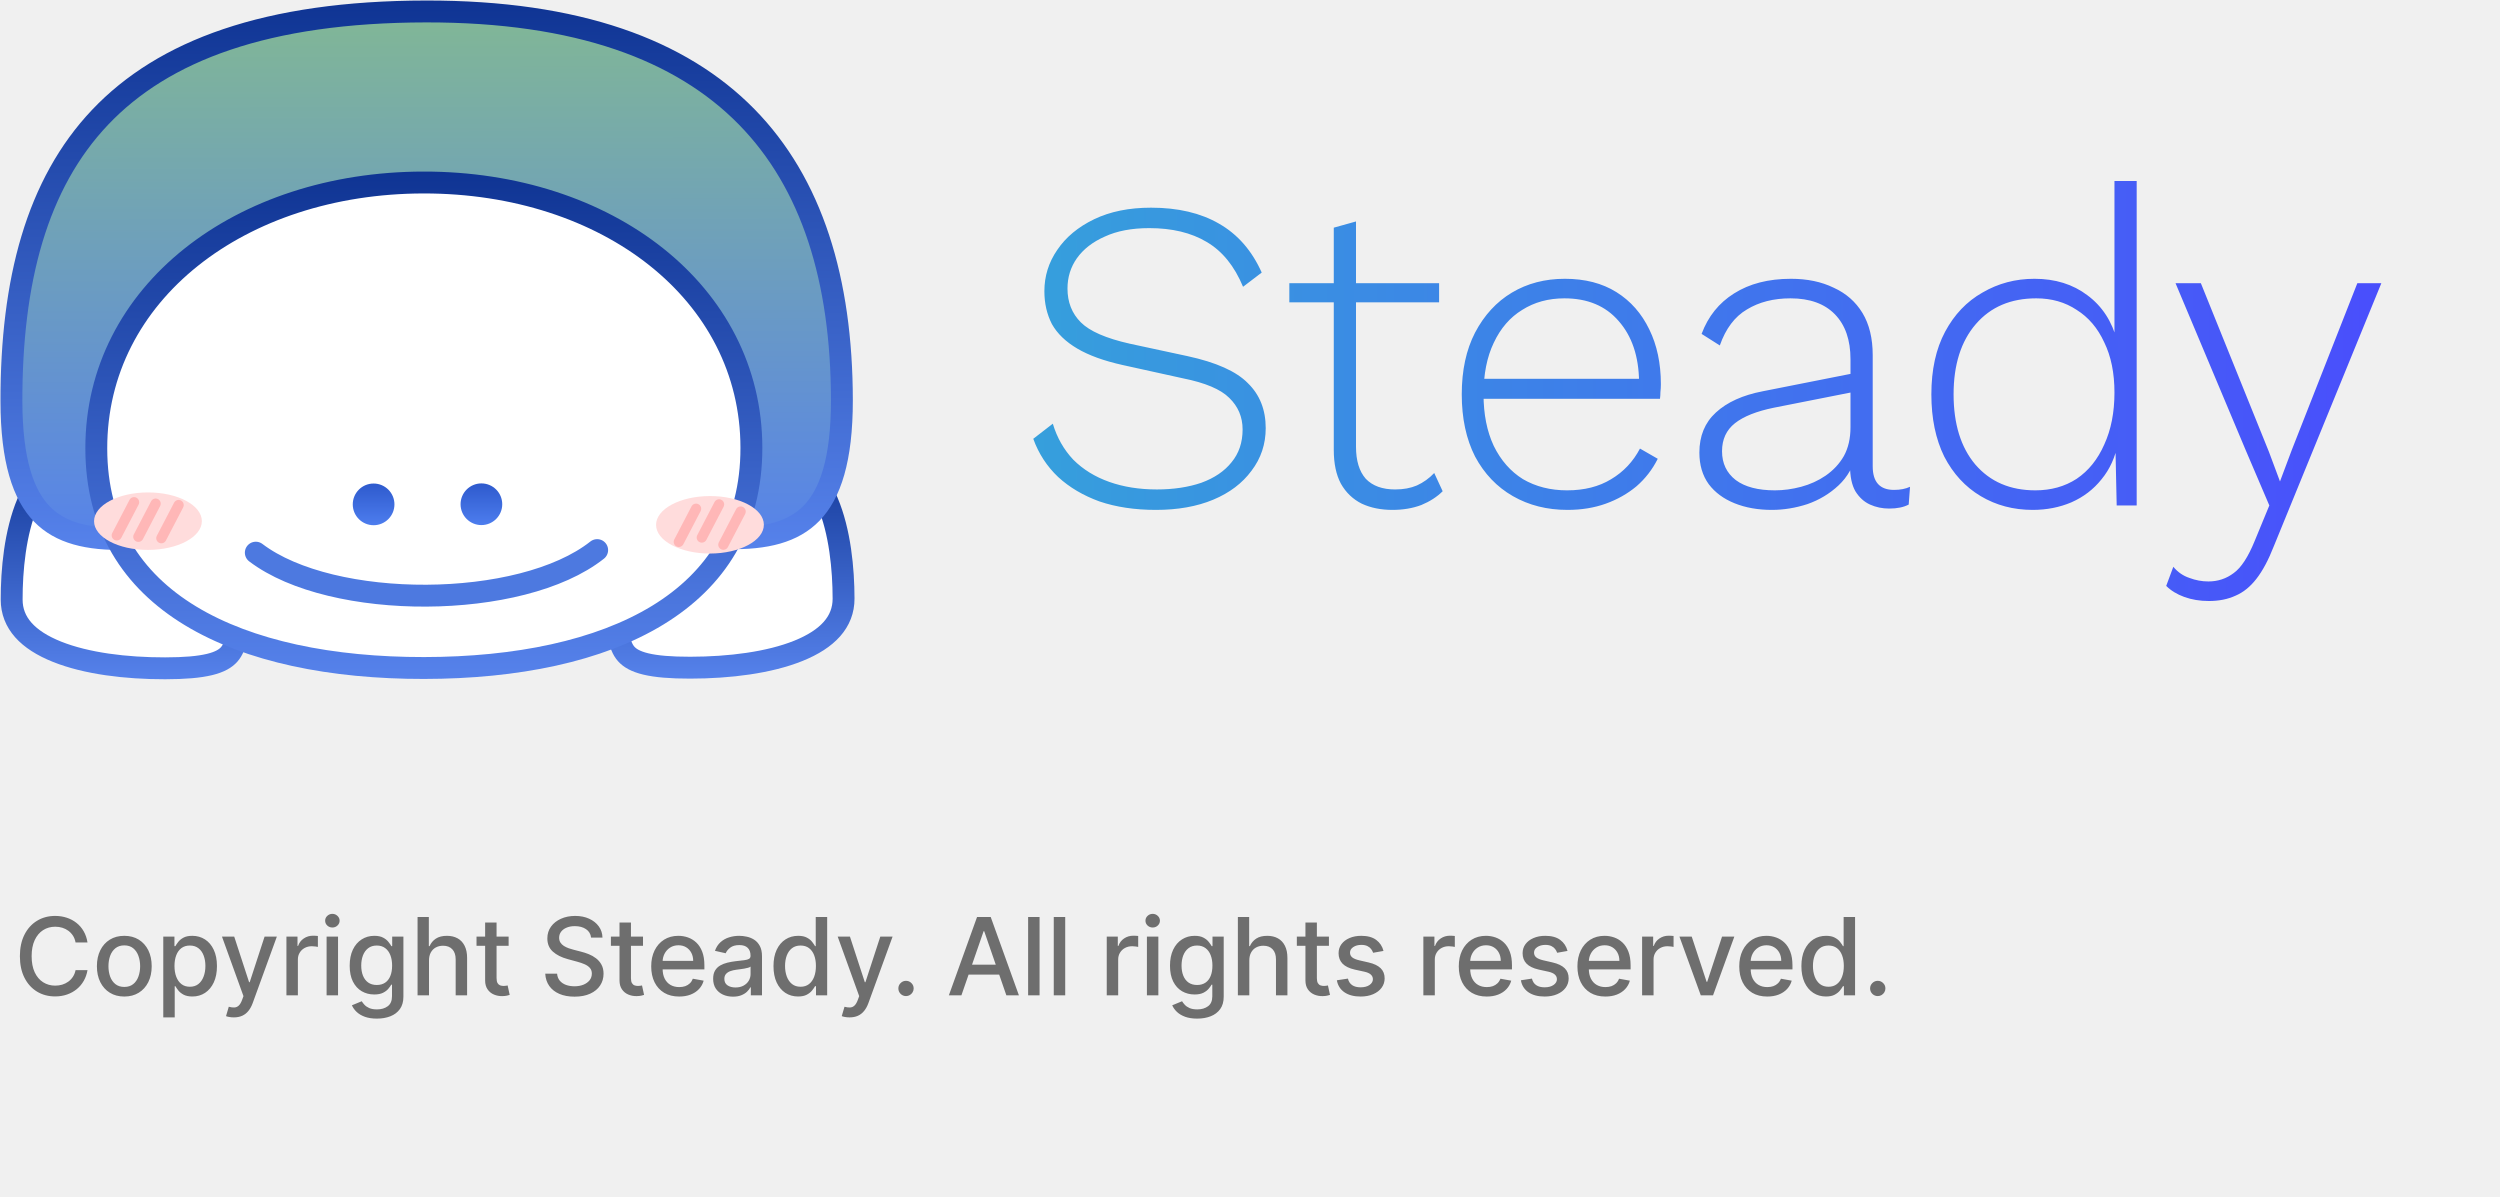
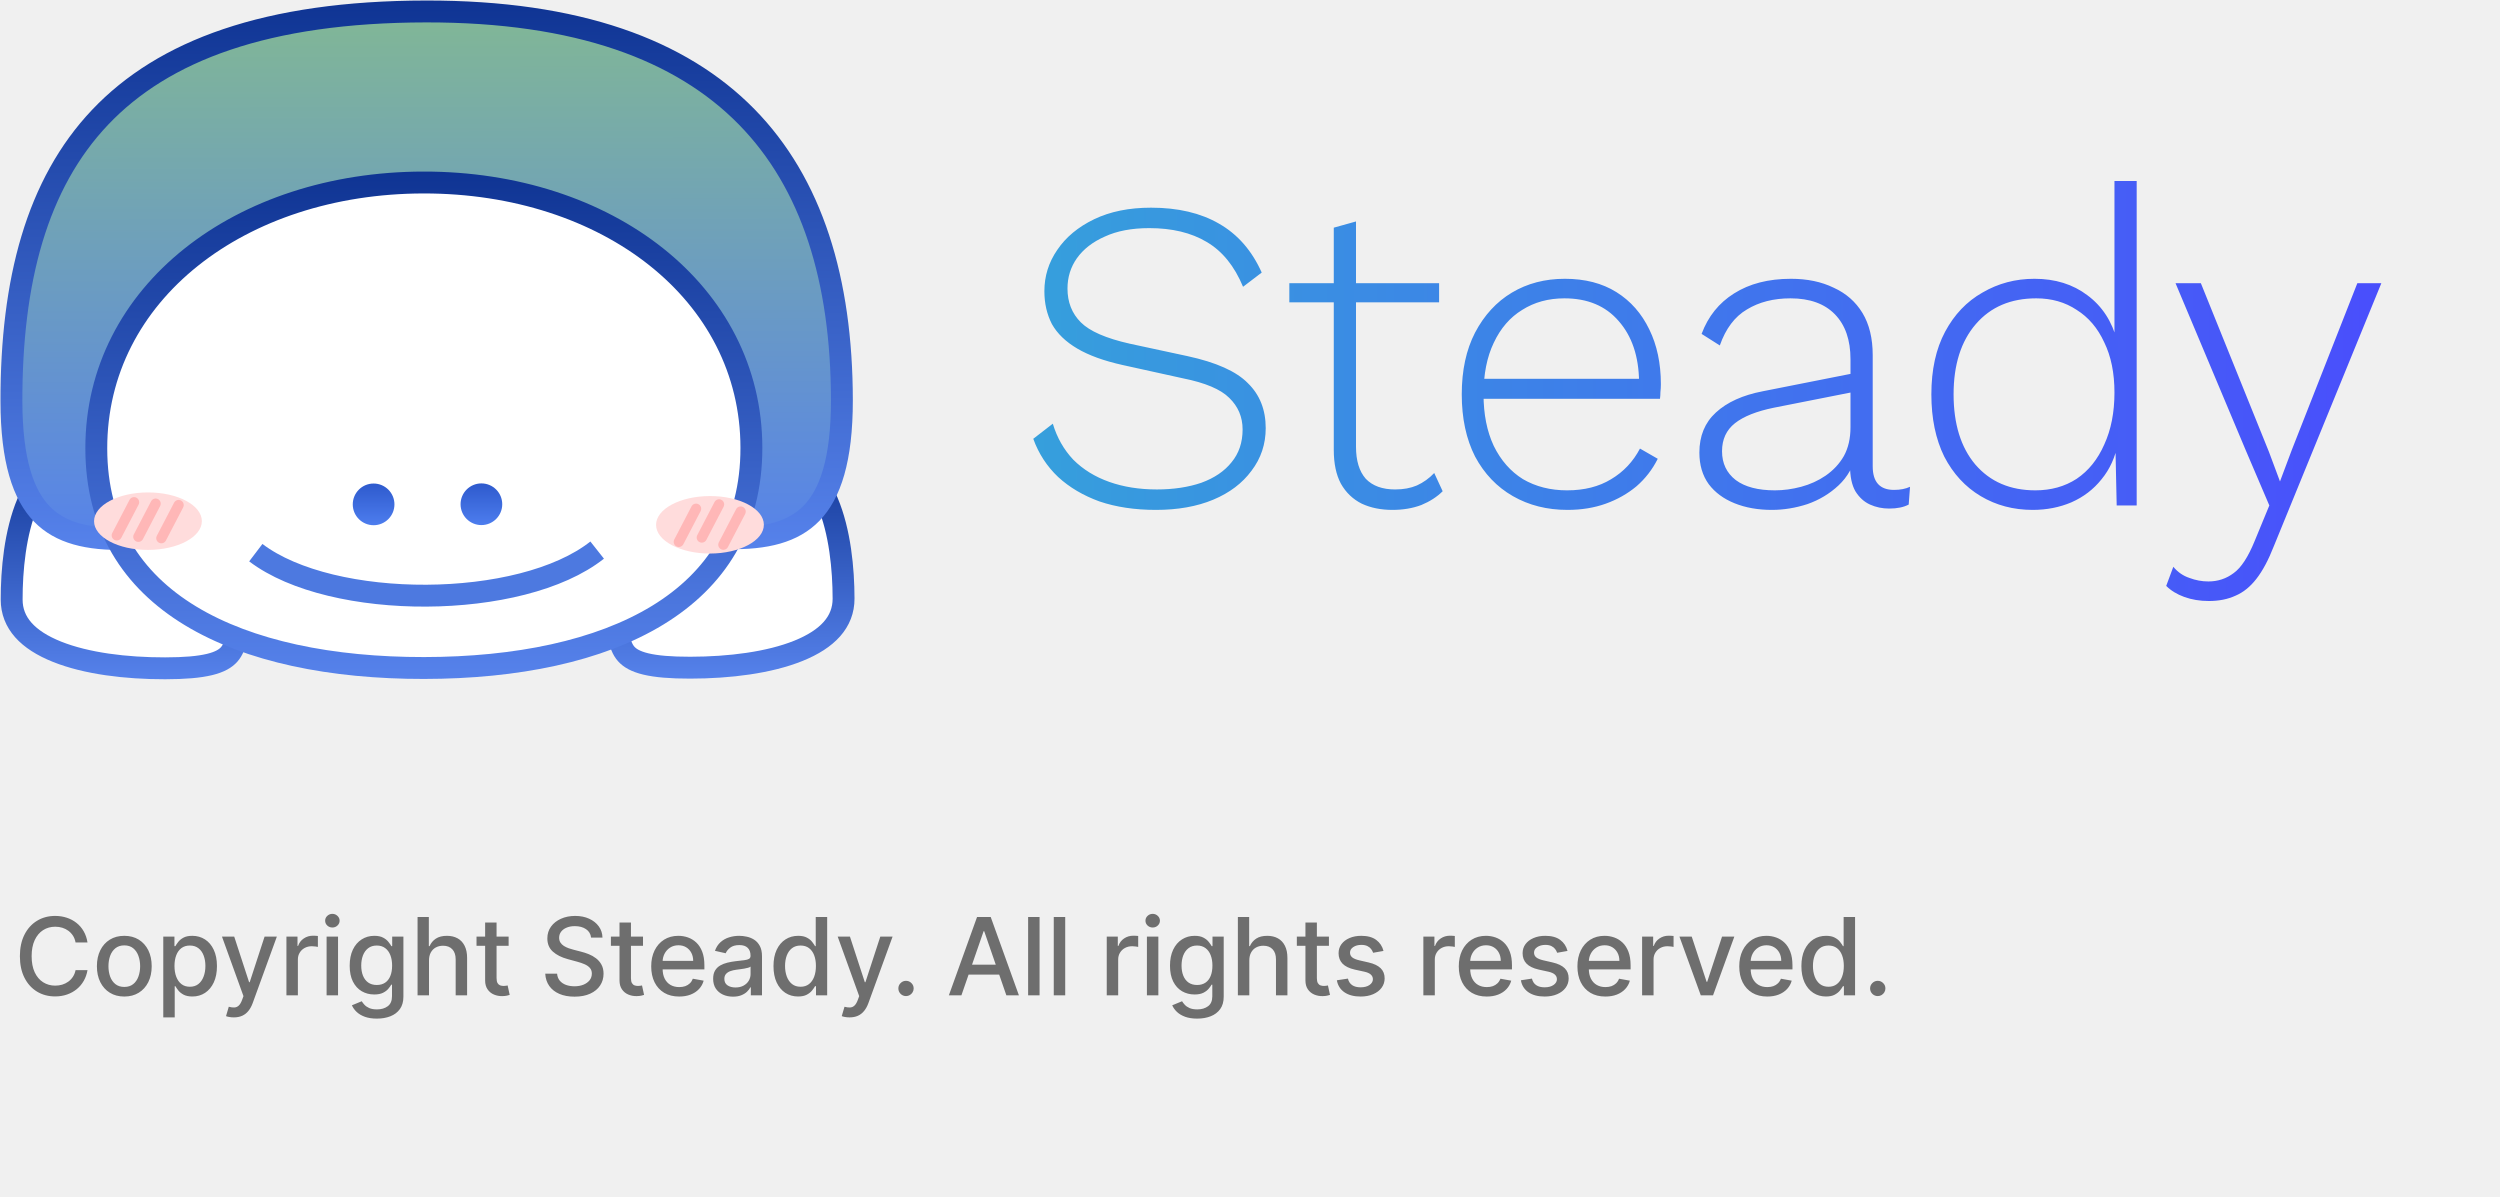
<svg xmlns="http://www.w3.org/2000/svg" width="1485" height="711" viewBox="0 0 1485 711" fill="none">
  <path d="M51.975 559.831H44.884C44.611 558.316 44.103 556.983 43.361 555.831C42.619 554.68 41.709 553.702 40.634 552.899C39.558 552.096 38.353 551.49 37.02 551.081C35.702 550.672 34.3 550.468 32.816 550.468C30.134 550.468 27.732 551.142 25.611 552.49C23.505 553.839 21.838 555.816 20.611 558.422C19.399 561.028 18.793 564.21 18.793 567.968C18.793 571.755 19.399 574.952 20.611 577.558C21.838 580.164 23.512 582.134 25.634 583.468C27.755 584.801 30.141 585.468 32.793 585.468C34.263 585.468 35.657 585.271 36.975 584.877C38.308 584.468 39.513 583.869 40.588 583.081C41.664 582.293 42.573 581.331 43.316 580.195C44.073 579.043 44.596 577.725 44.884 576.24L51.975 576.263C51.596 578.551 50.861 580.657 49.77 582.581C48.694 584.49 47.308 586.142 45.611 587.536C43.929 588.914 42.005 589.983 39.838 590.74C37.672 591.498 35.308 591.877 32.747 591.877C28.717 591.877 25.126 590.922 21.975 589.013C18.823 587.089 16.338 584.339 14.52 580.763C12.717 577.187 11.816 572.922 11.816 567.968C11.816 562.998 12.725 558.733 14.543 555.172C16.361 551.596 18.846 548.854 21.997 546.945C25.149 545.021 28.732 544.058 32.747 544.058C35.217 544.058 37.52 544.414 39.657 545.127C41.808 545.824 43.74 546.854 45.452 548.218C47.164 549.566 48.581 551.218 49.702 553.172C50.823 555.111 51.581 557.331 51.975 559.831ZM73.833 591.945C70.56 591.945 67.704 591.195 65.265 589.695C62.826 588.195 60.932 586.096 59.583 583.399C58.235 580.702 57.56 577.551 57.56 573.945C57.56 570.324 58.235 567.157 59.583 564.445C60.932 561.733 62.826 559.627 65.265 558.127C67.704 556.627 70.56 555.877 73.833 555.877C77.106 555.877 79.962 556.627 82.401 558.127C84.841 559.627 86.735 561.733 88.083 564.445C89.432 567.157 90.106 570.324 90.106 573.945C90.106 577.551 89.432 580.702 88.083 583.399C86.735 586.096 84.841 588.195 82.401 589.695C79.962 591.195 77.106 591.945 73.833 591.945ZM73.856 586.24C75.977 586.24 77.735 585.68 79.129 584.558C80.522 583.437 81.553 581.945 82.219 580.081C82.901 578.218 83.242 576.164 83.242 573.922C83.242 571.695 82.901 569.649 82.219 567.786C81.553 565.907 80.522 564.399 79.129 563.263C77.735 562.127 75.977 561.558 73.856 561.558C71.719 561.558 69.947 562.127 68.538 563.263C67.144 564.399 66.106 565.907 65.424 567.786C64.757 569.649 64.424 571.695 64.424 573.922C64.424 576.164 64.757 578.218 65.424 580.081C66.106 581.945 67.144 583.437 68.538 584.558C69.947 585.68 71.719 586.24 73.856 586.24ZM96.987 604.331V556.331H103.623V561.99H104.192C104.586 561.263 105.154 560.422 105.896 559.468C106.639 558.513 107.669 557.68 108.987 556.968C110.305 556.24 112.048 555.877 114.214 555.877C117.033 555.877 119.548 556.589 121.76 558.013C123.972 559.437 125.707 561.49 126.964 564.172C128.237 566.854 128.873 570.081 128.873 573.854C128.873 577.627 128.245 580.861 126.987 583.558C125.73 586.24 124.002 588.308 121.805 589.763C119.608 591.202 117.101 591.922 114.283 591.922C112.161 591.922 110.426 591.566 109.078 590.854C107.745 590.142 106.699 589.308 105.942 588.354C105.184 587.399 104.601 586.551 104.192 585.808H103.783V604.331H96.987ZM103.646 573.786C103.646 576.24 104.002 578.392 104.714 580.24C105.426 582.089 106.457 583.536 107.805 584.581C109.154 585.611 110.805 586.127 112.76 586.127C114.79 586.127 116.487 585.589 117.851 584.513C119.214 583.422 120.245 581.945 120.942 580.081C121.654 578.218 122.01 576.119 122.01 573.786C122.01 571.483 121.661 569.414 120.964 567.581C120.283 565.748 119.252 564.301 117.873 563.24C116.51 562.18 114.805 561.649 112.76 561.649C110.79 561.649 109.123 562.157 107.76 563.172C106.411 564.187 105.389 565.604 104.692 567.422C103.995 569.24 103.646 571.361 103.646 573.786ZM138.891 604.331C137.876 604.331 136.952 604.248 136.118 604.081C135.285 603.93 134.664 603.763 134.255 603.581L135.891 598.013C137.133 598.346 138.24 598.49 139.209 598.445C140.179 598.399 141.035 598.036 141.777 597.354C142.535 596.672 143.202 595.558 143.777 594.013L144.618 591.695L131.846 556.331H139.118L147.959 583.422H148.323L157.164 556.331H164.459L150.073 595.899C149.406 597.718 148.558 599.255 147.527 600.513C146.497 601.786 145.27 602.74 143.846 603.377C142.421 604.013 140.77 604.331 138.891 604.331ZM170.142 591.24V556.331H176.71V561.877H177.073C177.71 559.998 178.831 558.521 180.437 557.445C182.058 556.354 183.892 555.808 185.937 555.808C186.361 555.808 186.861 555.824 187.437 555.854C188.028 555.884 188.49 555.922 188.823 555.968V562.468C188.551 562.392 188.066 562.308 187.369 562.218C186.672 562.111 185.975 562.058 185.278 562.058C183.672 562.058 182.24 562.399 180.983 563.081C179.74 563.748 178.755 564.68 178.028 565.877C177.301 567.058 176.937 568.407 176.937 569.922V591.24H170.142ZM194 591.24V556.331H200.796V591.24H194ZM197.432 550.945C196.25 550.945 195.235 550.551 194.386 549.763C193.553 548.96 193.136 548.005 193.136 546.899C193.136 545.778 193.553 544.824 194.386 544.036C195.235 543.233 196.25 542.831 197.432 542.831C198.614 542.831 199.621 543.233 200.455 544.036C201.303 544.824 201.727 545.778 201.727 546.899C201.727 548.005 201.303 548.96 200.455 549.763C199.621 550.551 198.614 550.945 197.432 550.945ZM223.87 605.058C221.097 605.058 218.711 604.695 216.711 603.968C214.726 603.24 213.105 602.278 211.847 601.081C210.59 599.884 209.65 598.574 209.029 597.149L214.87 594.74C215.279 595.407 215.824 596.111 216.506 596.854C217.203 597.611 218.143 598.255 219.324 598.786C220.521 599.316 222.059 599.581 223.938 599.581C226.514 599.581 228.643 598.952 230.324 597.695C232.006 596.452 232.847 594.468 232.847 591.74V584.877H232.415C232.006 585.619 231.415 586.445 230.643 587.354C229.885 588.263 228.84 589.051 227.506 589.718C226.173 590.384 224.438 590.718 222.302 590.718C219.544 590.718 217.059 590.074 214.847 588.786C212.65 587.483 210.908 585.566 209.62 583.036C208.347 580.49 207.711 577.361 207.711 573.649C207.711 569.937 208.34 566.755 209.597 564.104C210.87 561.452 212.612 559.422 214.824 558.013C217.037 556.589 219.544 555.877 222.347 555.877C224.514 555.877 226.264 556.24 227.597 556.968C228.931 557.68 229.968 558.513 230.711 559.468C231.468 560.422 232.052 561.263 232.461 561.99H232.961V556.331H239.62V592.013C239.62 595.013 238.923 597.475 237.529 599.399C236.135 601.324 234.249 602.748 231.87 603.672C229.506 604.596 226.84 605.058 223.87 605.058ZM223.802 585.081C225.756 585.081 227.408 584.627 228.756 583.718C230.12 582.793 231.15 581.475 231.847 579.763C232.559 578.036 232.915 575.968 232.915 573.558C232.915 571.21 232.567 569.142 231.87 567.354C231.173 565.566 230.15 564.172 228.802 563.172C227.453 562.157 225.787 561.649 223.802 561.649C221.756 561.649 220.052 562.18 218.688 563.24C217.324 564.286 216.294 565.71 215.597 567.513C214.915 569.316 214.574 571.331 214.574 573.558C214.574 575.846 214.923 577.854 215.62 579.581C216.317 581.308 217.347 582.657 218.711 583.627C220.09 584.596 221.787 585.081 223.802 585.081ZM254.825 570.513V591.24H248.03V544.695H254.734V562.013H255.166C255.984 560.134 257.234 558.642 258.916 557.536C260.598 556.43 262.795 555.877 265.507 555.877C267.901 555.877 269.992 556.369 271.78 557.354C273.583 558.339 274.977 559.808 275.961 561.763C276.961 563.702 277.461 566.127 277.461 569.036V591.24H270.666V569.854C270.666 567.293 270.007 565.308 268.689 563.899C267.371 562.475 265.537 561.763 263.189 561.763C261.583 561.763 260.143 562.104 258.871 562.786C257.613 563.468 256.621 564.468 255.893 565.786C255.181 567.089 254.825 568.664 254.825 570.513ZM302.121 556.331V561.786H283.053V556.331H302.121ZM288.167 547.968H294.962V580.99C294.962 582.308 295.159 583.301 295.553 583.968C295.947 584.619 296.454 585.066 297.076 585.308C297.712 585.536 298.401 585.649 299.144 585.649C299.689 585.649 300.167 585.611 300.576 585.536C300.985 585.46 301.303 585.399 301.53 585.354L302.757 590.968C302.363 591.119 301.803 591.271 301.076 591.422C300.348 591.589 299.439 591.68 298.348 591.695C296.56 591.725 294.894 591.407 293.348 590.74C291.803 590.074 290.553 589.043 289.598 587.649C288.644 586.255 288.167 584.505 288.167 582.399V547.968ZM351.099 556.922C350.857 554.771 349.857 553.104 348.099 551.922C346.342 550.725 344.13 550.127 341.463 550.127C339.554 550.127 337.902 550.43 336.508 551.036C335.115 551.627 334.031 552.445 333.258 553.49C332.501 554.521 332.122 555.695 332.122 557.013C332.122 558.119 332.38 559.074 332.895 559.877C333.425 560.68 334.115 561.354 334.963 561.899C335.827 562.43 336.751 562.877 337.736 563.24C338.721 563.589 339.668 563.877 340.577 564.104L345.122 565.286C346.607 565.649 348.13 566.142 349.69 566.763C351.251 567.384 352.698 568.202 354.031 569.218C355.365 570.233 356.44 571.49 357.258 572.99C358.092 574.49 358.508 576.286 358.508 578.377C358.508 581.013 357.827 583.354 356.463 585.399C355.115 587.445 353.152 589.058 350.577 590.24C348.016 591.422 344.918 592.013 341.281 592.013C337.796 592.013 334.781 591.46 332.236 590.354C329.69 589.248 327.698 587.68 326.258 585.649C324.819 583.604 324.024 581.18 323.872 578.377H330.918C331.054 580.058 331.599 581.46 332.554 582.581C333.524 583.687 334.758 584.513 336.258 585.058C337.774 585.589 339.433 585.854 341.236 585.854C343.221 585.854 344.986 585.543 346.531 584.922C348.092 584.286 349.319 583.407 350.213 582.286C351.107 581.149 351.554 579.824 351.554 578.308C351.554 576.93 351.16 575.801 350.372 574.922C349.599 574.043 348.546 573.316 347.213 572.74C345.895 572.164 344.402 571.657 342.736 571.218L337.236 569.718C333.508 568.702 330.554 567.21 328.372 565.24C326.205 563.271 325.122 560.664 325.122 557.422C325.122 554.74 325.849 552.399 327.304 550.399C328.758 548.399 330.728 546.846 333.213 545.74C335.698 544.619 338.501 544.058 341.622 544.058C344.774 544.058 347.554 544.611 349.963 545.718C352.387 546.824 354.296 548.346 355.69 550.286C357.084 552.21 357.812 554.422 357.872 556.922H351.099ZM381.947 556.331V561.786H362.878V556.331H381.947ZM367.992 547.968H374.787V580.99C374.787 582.308 374.984 583.301 375.378 583.968C375.772 584.619 376.28 585.066 376.901 585.308C377.537 585.536 378.227 585.649 378.969 585.649C379.515 585.649 379.992 585.611 380.401 585.536C380.81 585.46 381.128 585.399 381.356 585.354L382.583 590.968C382.189 591.119 381.628 591.271 380.901 591.422C380.174 591.589 379.265 591.68 378.174 591.695C376.386 591.725 374.719 591.407 373.174 590.74C371.628 590.074 370.378 589.043 369.424 587.649C368.469 586.255 367.992 584.505 367.992 582.399V547.968ZM403.43 591.945C399.991 591.945 397.029 591.21 394.544 589.74C392.074 588.255 390.165 586.172 388.816 583.49C387.483 580.793 386.816 577.634 386.816 574.013C386.816 570.437 387.483 567.286 388.816 564.558C390.165 561.831 392.044 559.702 394.453 558.172C396.877 556.642 399.71 555.877 402.953 555.877C404.922 555.877 406.832 556.202 408.68 556.854C410.529 557.505 412.188 558.528 413.657 559.922C415.127 561.316 416.286 563.127 417.135 565.354C417.983 567.566 418.407 570.255 418.407 573.422V575.831H390.657V570.74H411.748C411.748 568.952 411.385 567.369 410.657 565.99C409.93 564.596 408.907 563.498 407.589 562.695C406.286 561.892 404.756 561.49 402.998 561.49C401.089 561.49 399.422 561.96 397.998 562.899C396.589 563.824 395.498 565.036 394.725 566.536C393.968 568.021 393.589 569.634 393.589 571.377V575.354C393.589 577.687 393.998 579.672 394.816 581.308C395.65 582.945 396.809 584.195 398.294 585.058C399.779 585.907 401.513 586.331 403.498 586.331C404.786 586.331 405.96 586.149 407.021 585.786C408.082 585.407 408.998 584.846 409.771 584.104C410.544 583.361 411.135 582.445 411.544 581.354L417.975 582.513C417.46 584.407 416.536 586.066 415.203 587.49C413.885 588.899 412.225 589.998 410.225 590.786C408.241 591.558 405.975 591.945 403.43 591.945ZM435.402 592.013C433.19 592.013 431.19 591.604 429.402 590.786C427.614 589.952 426.198 588.748 425.152 587.172C424.122 585.596 423.607 583.664 423.607 581.377C423.607 579.407 423.986 577.786 424.743 576.513C425.501 575.24 426.523 574.233 427.811 573.49C429.099 572.748 430.539 572.187 432.129 571.808C433.72 571.43 435.342 571.142 436.993 570.945C439.084 570.702 440.781 570.505 442.084 570.354C443.387 570.187 444.334 569.922 444.925 569.558C445.516 569.195 445.811 568.604 445.811 567.786V567.627C445.811 565.642 445.251 564.104 444.129 563.013C443.023 561.922 441.372 561.377 439.175 561.377C436.887 561.377 435.084 561.884 433.766 562.899C432.463 563.899 431.561 565.013 431.061 566.24L424.675 564.786C425.432 562.664 426.539 560.952 427.993 559.649C429.463 558.331 431.152 557.377 433.061 556.786C434.97 556.18 436.978 555.877 439.084 555.877C440.478 555.877 441.955 556.043 443.516 556.377C445.092 556.695 446.561 557.286 447.925 558.149C449.304 559.013 450.432 560.248 451.311 561.854C452.19 563.445 452.629 565.513 452.629 568.058V591.24H445.993V586.468H445.72C445.281 587.346 444.622 588.21 443.743 589.058C442.864 589.907 441.736 590.611 440.357 591.172C438.978 591.733 437.326 592.013 435.402 592.013ZM436.879 586.558C438.758 586.558 440.364 586.187 441.698 585.445C443.046 584.702 444.069 583.733 444.766 582.536C445.478 581.324 445.834 580.028 445.834 578.649V574.149C445.592 574.392 445.122 574.619 444.425 574.831C443.743 575.028 442.963 575.202 442.084 575.354C441.205 575.49 440.349 575.619 439.516 575.74C438.682 575.846 437.986 575.937 437.425 576.013C436.107 576.18 434.902 576.46 433.811 576.854C432.736 577.248 431.872 577.816 431.22 578.558C430.584 579.286 430.266 580.255 430.266 581.468C430.266 583.149 430.887 584.422 432.129 585.286C433.372 586.134 434.955 586.558 436.879 586.558ZM474.045 591.922C471.227 591.922 468.711 591.202 466.499 589.763C464.302 588.308 462.575 586.24 461.318 583.558C460.075 580.861 459.454 577.627 459.454 573.854C459.454 570.081 460.083 566.854 461.34 564.172C462.613 561.49 464.355 559.437 466.568 558.013C468.78 556.589 471.287 555.877 474.09 555.877C476.257 555.877 477.999 556.24 479.318 556.968C480.651 557.68 481.681 558.513 482.408 559.468C483.151 560.422 483.727 561.263 484.136 561.99H484.545V544.695H491.34V591.24H484.704V585.808H484.136C483.727 586.551 483.136 587.399 482.363 588.354C481.605 589.308 480.56 590.142 479.227 590.854C477.893 591.566 476.166 591.922 474.045 591.922ZM475.545 586.127C477.499 586.127 479.151 585.611 480.499 584.581C481.863 583.536 482.893 582.089 483.59 580.24C484.302 578.392 484.658 576.24 484.658 573.786C484.658 571.361 484.31 569.24 483.613 567.422C482.916 565.604 481.893 564.187 480.545 563.172C479.196 562.157 477.53 561.649 475.545 561.649C473.499 561.649 471.795 562.18 470.431 563.24C469.068 564.301 468.037 565.748 467.34 567.581C466.658 569.414 466.318 571.483 466.318 573.786C466.318 576.119 466.666 578.218 467.363 580.081C468.06 581.945 469.09 583.422 470.454 584.513C471.833 585.589 473.53 586.127 475.545 586.127ZM504.631 604.331C503.615 604.331 502.691 604.248 501.858 604.081C501.024 603.93 500.403 603.763 499.994 603.581L501.631 598.013C502.873 598.346 503.979 598.49 504.949 598.445C505.918 598.399 506.774 598.036 507.517 597.354C508.274 596.672 508.941 595.558 509.517 594.013L510.358 591.695L497.585 556.331H504.858L513.699 583.422H514.062L522.903 556.331H530.199L515.812 595.899C515.146 597.718 514.297 599.255 513.267 600.513C512.237 601.786 511.009 602.74 509.585 603.377C508.161 604.013 506.509 604.331 504.631 604.331ZM538.171 591.672C536.928 591.672 535.86 591.233 534.966 590.354C534.072 589.46 533.625 588.384 533.625 587.127C533.625 585.884 534.072 584.824 534.966 583.945C535.86 583.051 536.928 582.604 538.171 582.604C539.413 582.604 540.481 583.051 541.375 583.945C542.269 584.824 542.716 585.884 542.716 587.127C542.716 587.96 542.504 588.725 542.08 589.422C541.671 590.104 541.125 590.649 540.444 591.058C539.762 591.468 539.004 591.672 538.171 591.672ZM571.075 591.24H563.621L580.371 544.695H588.484L605.234 591.24H597.78L584.621 553.149H584.257L571.075 591.24ZM572.325 573.013H596.507V578.922H572.325V573.013ZM617.502 544.695V591.24H610.707V544.695H617.502ZM632.736 544.695V591.24H625.94V544.695H632.736ZM657.407 591.24V556.331H663.975V561.877H664.339C664.975 559.998 666.097 558.521 667.703 557.445C669.324 556.354 671.157 555.808 673.203 555.808C673.627 555.808 674.127 555.824 674.703 555.854C675.293 555.884 675.756 555.922 676.089 555.968V562.468C675.816 562.392 675.331 562.308 674.634 562.218C673.937 562.111 673.24 562.058 672.543 562.058C670.937 562.058 669.506 562.399 668.248 563.081C667.006 563.748 666.021 564.68 665.293 565.877C664.566 567.058 664.203 568.407 664.203 569.922V591.24H657.407ZM681.266 591.24V556.331H688.061V591.24H681.266ZM684.697 550.945C683.516 550.945 682.5 550.551 681.652 549.763C680.819 548.96 680.402 548.005 680.402 546.899C680.402 545.778 680.819 544.824 681.652 544.036C682.5 543.233 683.516 542.831 684.697 542.831C685.879 542.831 686.887 543.233 687.72 544.036C688.569 544.824 688.993 545.778 688.993 546.899C688.993 548.005 688.569 548.96 687.72 549.763C686.887 550.551 685.879 550.945 684.697 550.945ZM711.135 605.058C708.363 605.058 705.976 604.695 703.976 603.968C701.992 603.24 700.37 602.278 699.113 601.081C697.855 599.884 696.916 598.574 696.295 597.149L702.135 594.74C702.545 595.407 703.09 596.111 703.772 596.854C704.469 597.611 705.408 598.255 706.59 598.786C707.787 599.316 709.325 599.581 711.204 599.581C713.779 599.581 715.908 598.952 717.59 597.695C719.272 596.452 720.113 594.468 720.113 591.74V584.877H719.681C719.272 585.619 718.681 586.445 717.908 587.354C717.151 588.263 716.105 589.051 714.772 589.718C713.438 590.384 711.704 590.718 709.567 590.718C706.81 590.718 704.325 590.074 702.113 588.786C699.916 587.483 698.173 585.566 696.885 583.036C695.613 580.49 694.976 577.361 694.976 573.649C694.976 569.937 695.605 566.755 696.863 564.104C698.135 561.452 699.878 559.422 702.09 558.013C704.302 556.589 706.81 555.877 709.613 555.877C711.779 555.877 713.529 556.24 714.863 556.968C716.196 557.68 717.234 558.513 717.976 559.468C718.734 560.422 719.317 561.263 719.726 561.99H720.226V556.331H726.885V592.013C726.885 595.013 726.188 597.475 724.795 599.399C723.401 601.324 721.514 602.748 719.135 603.672C716.772 604.596 714.105 605.058 711.135 605.058ZM711.067 585.081C713.022 585.081 714.673 584.627 716.022 583.718C717.385 582.793 718.416 581.475 719.113 579.763C719.825 578.036 720.181 575.968 720.181 573.558C720.181 571.21 719.832 569.142 719.135 567.354C718.438 565.566 717.416 564.172 716.067 563.172C714.719 562.157 713.052 561.649 711.067 561.649C709.022 561.649 707.317 562.18 705.954 563.24C704.59 564.286 703.56 565.71 702.863 567.513C702.181 569.316 701.84 571.331 701.84 573.558C701.84 575.846 702.188 577.854 702.885 579.581C703.582 581.308 704.613 582.657 705.976 583.627C707.355 584.596 709.052 585.081 711.067 585.081ZM742.091 570.513V591.24H735.295V544.695H742V562.013H742.431C743.25 560.134 744.5 558.642 746.181 557.536C747.863 556.43 750.06 555.877 752.772 555.877C755.166 555.877 757.257 556.369 759.045 557.354C760.848 558.339 762.242 559.808 763.227 561.763C764.227 563.702 764.727 566.127 764.727 569.036V591.24H757.931V569.854C757.931 567.293 757.272 565.308 755.954 563.899C754.636 562.475 752.803 561.763 750.454 561.763C748.848 561.763 747.409 562.104 746.136 562.786C744.878 563.468 743.886 564.468 743.159 565.786C742.447 567.089 742.091 568.664 742.091 570.513ZM789.387 556.331V561.786H770.318V556.331H789.387ZM775.432 547.968H782.227V580.99C782.227 582.308 782.424 583.301 782.818 583.968C783.212 584.619 783.72 585.066 784.341 585.308C784.977 585.536 785.667 585.649 786.409 585.649C786.955 585.649 787.432 585.611 787.841 585.536C788.25 585.46 788.568 585.399 788.796 585.354L790.023 590.968C789.629 591.119 789.068 591.271 788.341 591.422C787.614 591.589 786.705 591.68 785.614 591.695C783.826 591.725 782.159 591.407 780.614 590.74C779.068 590.074 777.818 589.043 776.864 587.649C775.909 586.255 775.432 584.505 775.432 582.399V547.968ZM821.796 564.854L815.637 565.945C815.38 565.157 814.97 564.407 814.41 563.695C813.864 562.983 813.122 562.399 812.183 561.945C811.243 561.49 810.069 561.263 808.66 561.263C806.736 561.263 805.13 561.695 803.842 562.558C802.554 563.407 801.91 564.505 801.91 565.854C801.91 567.021 802.342 567.96 803.205 568.672C804.069 569.384 805.463 569.968 807.387 570.422L812.933 571.695C816.145 572.437 818.539 573.581 820.114 575.127C821.69 576.672 822.478 578.68 822.478 581.149C822.478 583.24 821.872 585.104 820.66 586.74C819.463 588.361 817.789 589.634 815.637 590.558C813.501 591.483 811.023 591.945 808.205 591.945C804.296 591.945 801.107 591.111 798.637 589.445C796.167 587.763 794.652 585.377 794.092 582.286L800.66 581.286C801.069 582.998 801.91 584.293 803.183 585.172C804.455 586.036 806.114 586.468 808.16 586.468C810.387 586.468 812.167 586.005 813.501 585.081C814.834 584.142 815.501 582.998 815.501 581.649C815.501 580.558 815.092 579.642 814.273 578.899C813.47 578.157 812.236 577.596 810.569 577.218L804.66 575.922C801.402 575.18 798.993 573.998 797.433 572.377C795.887 570.755 795.114 568.702 795.114 566.218C795.114 564.157 795.69 562.354 796.842 560.808C797.993 559.263 799.584 558.058 801.614 557.195C803.645 556.316 805.97 555.877 808.592 555.877C812.364 555.877 815.334 556.695 817.501 558.331C819.667 559.952 821.099 562.127 821.796 564.854ZM845.479 591.24V556.331H852.047V561.877H852.411C853.047 559.998 854.168 558.521 855.775 557.445C857.396 556.354 859.229 555.808 861.275 555.808C861.699 555.808 862.199 555.824 862.775 555.854C863.365 555.884 863.828 555.922 864.161 555.968V562.468C863.888 562.392 863.403 562.308 862.706 562.218C862.009 562.111 861.312 562.058 860.615 562.058C859.009 562.058 857.578 562.399 856.32 563.081C855.078 563.748 854.093 564.68 853.365 565.877C852.638 567.058 852.275 568.407 852.275 569.922V591.24H845.479ZM883.133 591.945C879.694 591.945 876.732 591.21 874.247 589.74C871.777 588.255 869.868 586.172 868.519 583.49C867.186 580.793 866.519 577.634 866.519 574.013C866.519 570.437 867.186 567.286 868.519 564.558C869.868 561.831 871.747 559.702 874.156 558.172C876.58 556.642 879.413 555.877 882.656 555.877C884.625 555.877 886.535 556.202 888.383 556.854C890.232 557.505 891.891 558.528 893.36 559.922C894.83 561.316 895.989 563.127 896.838 565.354C897.686 567.566 898.11 570.255 898.11 573.422V575.831H870.36V570.74H891.451C891.451 568.952 891.088 567.369 890.36 565.99C889.633 564.596 888.61 563.498 887.292 562.695C885.989 561.892 884.459 561.49 882.701 561.49C880.792 561.49 879.125 561.96 877.701 562.899C876.292 563.824 875.201 565.036 874.429 566.536C873.671 568.021 873.292 569.634 873.292 571.377V575.354C873.292 577.687 873.701 579.672 874.519 581.308C875.353 582.945 876.512 584.195 877.997 585.058C879.482 585.907 881.216 586.331 883.201 586.331C884.489 586.331 885.663 586.149 886.724 585.786C887.785 585.407 888.701 584.846 889.474 584.104C890.247 583.361 890.838 582.445 891.247 581.354L897.679 582.513C897.163 584.407 896.239 586.066 894.906 587.49C893.588 588.899 891.929 589.998 889.929 590.786C887.944 591.558 885.678 591.945 883.133 591.945ZM931.105 564.854L924.946 565.945C924.689 565.157 924.279 564.407 923.719 563.695C923.173 562.983 922.431 562.399 921.492 561.945C920.552 561.49 919.378 561.263 917.969 561.263C916.045 561.263 914.439 561.695 913.151 562.558C911.863 563.407 911.219 564.505 911.219 565.854C911.219 567.021 911.651 567.96 912.514 568.672C913.378 569.384 914.772 569.968 916.696 570.422L922.242 571.695C925.454 572.437 927.848 573.581 929.423 575.127C930.999 576.672 931.787 578.68 931.787 581.149C931.787 583.24 931.181 585.104 929.969 586.74C928.772 588.361 927.098 589.634 924.946 590.558C922.81 591.483 920.332 591.945 917.514 591.945C913.605 591.945 910.416 591.111 907.946 589.445C905.476 587.763 903.961 585.377 903.401 582.286L909.969 581.286C910.378 582.998 911.219 584.293 912.492 585.172C913.764 586.036 915.423 586.468 917.469 586.468C919.696 586.468 921.476 586.005 922.81 585.081C924.143 584.142 924.81 582.998 924.81 581.649C924.81 580.558 924.401 579.642 923.582 578.899C922.779 578.157 921.545 577.596 919.878 577.218L913.969 575.922C910.711 575.18 908.302 573.998 906.742 572.377C905.196 570.755 904.423 568.702 904.423 566.218C904.423 564.157 904.999 562.354 906.151 560.808C907.302 559.263 908.893 558.058 910.923 557.195C912.954 556.316 915.279 555.877 917.901 555.877C921.673 555.877 924.643 556.695 926.81 558.331C928.976 559.952 930.408 562.127 931.105 564.854ZM953.6 591.945C950.161 591.945 947.199 591.21 944.714 589.74C942.244 588.255 940.335 586.172 938.986 583.49C937.653 580.793 936.986 577.634 936.986 574.013C936.986 570.437 937.653 567.286 938.986 564.558C940.335 561.831 942.214 559.702 944.623 558.172C947.047 556.642 949.88 555.877 953.123 555.877C955.092 555.877 957.002 556.202 958.85 556.854C960.699 557.505 962.358 558.528 963.827 559.922C965.297 561.316 966.456 563.127 967.305 565.354C968.153 567.566 968.577 570.255 968.577 573.422V575.831H940.827V570.74H961.918C961.918 568.952 961.555 567.369 960.827 565.99C960.1 564.596 959.077 563.498 957.759 562.695C956.456 561.892 954.926 561.49 953.168 561.49C951.259 561.49 949.592 561.96 948.168 562.899C946.759 563.824 945.668 565.036 944.895 566.536C944.138 568.021 943.759 569.634 943.759 571.377V575.354C943.759 577.687 944.168 579.672 944.986 581.308C945.82 582.945 946.979 584.195 948.464 585.058C949.949 585.907 951.683 586.331 953.668 586.331C954.956 586.331 956.13 586.149 957.191 585.786C958.252 585.407 959.168 584.846 959.941 584.104C960.714 583.361 961.305 582.445 961.714 581.354L968.145 582.513C967.63 584.407 966.706 586.066 965.373 587.49C964.055 588.899 962.395 589.998 960.395 590.786C958.411 591.558 956.145 591.945 953.6 591.945ZM975.413 591.24V556.331H981.981V561.877H982.345C982.981 559.998 984.102 558.521 985.709 557.445C987.33 556.354 989.163 555.808 991.209 555.808C991.633 555.808 992.133 555.824 992.709 555.854C993.299 555.884 993.762 555.922 994.095 555.968V562.468C993.822 562.392 993.337 562.308 992.64 562.218C991.943 562.111 991.246 562.058 990.549 562.058C988.943 562.058 987.512 562.399 986.254 563.081C985.012 563.748 984.027 564.68 983.299 565.877C982.572 567.058 982.209 568.407 982.209 569.922V591.24H975.413ZM1030.2 556.331L1017.54 591.24H1010.27L997.584 556.331H1004.88L1013.72 583.195H1014.08L1022.9 556.331H1030.2ZM1049.74 591.945C1046.3 591.945 1043.34 591.21 1040.85 589.74C1038.38 588.255 1036.47 586.172 1035.12 583.49C1033.79 580.793 1033.12 577.634 1033.12 574.013C1033.12 570.437 1033.79 567.286 1035.12 564.558C1036.47 561.831 1038.35 559.702 1040.76 558.172C1043.18 556.642 1046.02 555.877 1049.26 555.877C1051.23 555.877 1053.14 556.202 1054.99 556.854C1056.84 557.505 1058.5 558.528 1059.97 559.922C1061.43 561.316 1062.59 563.127 1063.44 565.354C1064.29 567.566 1064.72 570.255 1064.72 573.422V575.831H1036.97V570.74H1058.06C1058.06 568.952 1057.69 567.369 1056.97 565.99C1056.24 564.596 1055.22 563.498 1053.9 562.695C1052.59 561.892 1051.06 561.49 1049.31 561.49C1047.4 561.49 1045.73 561.96 1044.31 562.899C1042.9 563.824 1041.81 565.036 1041.03 566.536C1040.28 568.021 1039.9 569.634 1039.9 571.377V575.354C1039.9 577.687 1040.31 579.672 1041.12 581.308C1041.96 582.945 1043.12 584.195 1044.6 585.058C1046.09 585.907 1047.82 586.331 1049.81 586.331C1051.09 586.331 1052.27 586.149 1053.33 585.786C1054.39 585.407 1055.31 584.846 1056.08 584.104C1056.85 583.361 1057.44 582.445 1057.85 581.354L1064.28 582.513C1063.77 584.407 1062.84 586.066 1061.51 587.49C1060.19 588.899 1058.53 589.998 1056.53 590.786C1054.55 591.558 1052.28 591.945 1049.74 591.945ZM1084.62 591.922C1081.8 591.922 1079.29 591.202 1077.07 589.763C1074.88 588.308 1073.15 586.24 1071.89 583.558C1070.65 580.861 1070.03 577.627 1070.03 573.854C1070.03 570.081 1070.66 566.854 1071.91 564.172C1073.19 561.49 1074.93 559.437 1077.14 558.013C1079.35 556.589 1081.86 555.877 1084.66 555.877C1086.83 555.877 1088.57 556.24 1089.89 556.968C1091.23 557.68 1092.26 558.513 1092.98 559.468C1093.73 560.422 1094.3 561.263 1094.71 561.99H1095.12V544.695H1101.91V591.24H1095.28V585.808H1094.71C1094.3 586.551 1093.71 587.399 1092.94 588.354C1092.18 589.308 1091.13 590.142 1089.8 590.854C1088.47 591.566 1086.74 591.922 1084.62 591.922ZM1086.12 586.127C1088.07 586.127 1089.73 585.611 1091.07 584.581C1092.44 583.536 1093.47 582.089 1094.16 580.24C1094.88 578.392 1095.23 576.24 1095.23 573.786C1095.23 571.361 1094.88 569.24 1094.19 567.422C1093.49 565.604 1092.47 564.187 1091.12 563.172C1089.77 562.157 1088.1 561.649 1086.12 561.649C1084.07 561.649 1082.37 562.18 1081.01 563.24C1079.64 564.301 1078.61 565.748 1077.91 567.581C1077.23 569.414 1076.89 571.483 1076.89 573.786C1076.89 576.119 1077.24 578.218 1077.94 580.081C1078.63 581.945 1079.66 583.422 1081.03 584.513C1082.41 585.589 1084.1 586.127 1086.12 586.127ZM1115.39 591.672C1114.14 591.672 1113.08 591.233 1112.18 590.354C1111.29 589.46 1110.84 588.384 1110.84 587.127C1110.84 585.884 1111.29 584.824 1112.18 583.945C1113.08 583.051 1114.14 582.604 1115.39 582.604C1116.63 582.604 1117.7 583.051 1118.59 583.945C1119.49 584.824 1119.93 585.884 1119.93 587.127C1119.93 587.96 1119.72 588.725 1119.3 589.422C1118.89 590.104 1118.34 590.649 1117.66 591.058C1116.98 591.468 1116.22 591.672 1115.39 591.672Z" fill="#6E6E6E" />
  <path d="M366.374 355.75C366.385 364.659 366.558 371.566 367.448 377.094C368.325 382.546 369.808 386.008 371.965 388.437C374.096 390.837 377.508 392.929 383.62 394.398C389.809 395.885 398.296 396.618 410.019 396.604C433.45 396.576 456.907 393.59 474.249 386.592C491.635 379.577 501.096 369.42 501.079 355.587C501.058 338.158 499.003 315.824 491.495 298.092C487.766 289.285 482.829 281.946 476.447 276.834C470.169 271.805 462.171 268.666 451.697 268.679C430.455 268.705 409.107 281.789 392.741 300.031C376.314 318.342 366.355 340.234 366.374 355.75Z" fill="white" stroke="url(#paint0_linear_1640_1516)" stroke-width="13" />
  <path d="M141.635 356.022C141.646 364.93 141.49 371.838 140.614 377.368C139.749 382.822 138.275 386.287 136.123 388.722C133.999 391.127 130.592 393.228 124.483 394.711C118.297 396.213 109.813 396.967 98.089 396.981C74.658 397.009 51.194 394.081 33.835 387.125C16.432 380.151 6.947 370.018 6.931 356.185C6.909 338.756 8.91 316.417 16.375 298.667C20.083 289.851 25.002 282.5 31.371 277.372C37.638 272.328 45.627 269.17 56.102 269.157C77.344 269.131 98.723 282.164 115.133 300.366C131.605 318.637 141.617 340.505 141.635 356.022Z" fill="white" stroke="url(#paint1_linear_1640_1516)" stroke-width="13" />
  <path d="M500.082 237.667C500.125 273.198 493.127 293.423 482.105 304.808C471.201 316.072 454.95 320.117 432.665 319.704C413.401 319.346 390.907 315.711 365.442 311.595C361.398 310.942 357.279 310.276 353.087 309.609C322.747 304.786 289.012 300.013 253.51 300.056C218.008 300.099 184.285 304.953 153.957 309.851C149.766 310.527 145.649 311.203 141.607 311.866C116.152 316.043 93.667 319.733 74.404 320.137C52.119 320.605 35.859 316.599 24.927 305.361C13.878 294.003 6.831 273.795 6.788 238.264C6.701 166.814 21.822 109.363 59.434 69.69C96.991 30.076 158.186 6.922 253.155 6.807C343.112 6.698 404.467 29.656 443.412 69.297C482.381 108.963 499.996 166.433 500.082 237.667Z" fill="url(#paint2_linear_1640_1516)" stroke="url(#paint3_linear_1640_1516)" stroke-width="13" />
  <path d="M446.328 265.902C446.384 312.044 425.245 344.331 390.678 365.427C355.734 386.753 306.824 396.729 251.92 396.795C197.016 396.862 148.081 387.004 113.086 365.763C78.468 344.75 57.251 312.515 57.195 266.373C57.084 174.128 142.642 108.541 251.571 108.409C360.5 108.277 446.216 173.657 446.328 265.902Z" fill="white" stroke="url(#paint4_linear_1640_1516)" stroke-width="13" />
  <circle cx="221.92" cy="299.597" r="12.38" transform="rotate(-0.069374 221.92 299.597)" fill="url(#paint5_linear_1640_1516)" />
  <circle cx="285.953" cy="299.521" r="12.38" transform="rotate(-0.069374 285.953 299.521)" fill="url(#paint6_linear_1640_1516)" />
-   <path d="M354.716 326.756C309.492 362.507 197.228 362.693 151.949 328.28" stroke="#4D79E0" stroke-width="13" stroke-linecap="round" />
+   <path d="M354.716 326.756C309.492 362.507 197.228 362.693 151.949 328.28" stroke="#4D79E0" stroke-width="13" strokeLinecap="round" />
  <ellipse cx="421.72" cy="311.734" rx="32.017" ry="17.076" transform="rotate(-0.069374 421.72 311.734)" fill="#FFDCDC" />
  <ellipse cx="87.887" cy="309.578" rx="32.017" ry="17.076" transform="rotate(-0.069374 87.8872 309.578)" fill="#FFDCDC" />
  <rect x="78.34" y="294.221" width="6.085" height="28.28" rx="3.043" transform="rotate(27.5183 78.3402 294.221)" fill="#FFB7B7" />
  <rect x="91.148" y="295.061" width="6.085" height="28.28" rx="3.043" transform="rotate(27.5183 91.1479 295.061)" fill="#FFB7B7" />
  <rect x="104.81" y="295.896" width="6.085" height="28.28" rx="3.043" transform="rotate(27.5183 104.81 295.896)" fill="#FFB7B7" />
  <rect x="412.175" y="298.086" width="6.085" height="28.28" rx="3.043" transform="rotate(27.5183 412.175 298.086)" fill="#FFB7B7" />
  <rect x="425.833" y="295.508" width="6.085" height="28.28" rx="3.043" transform="rotate(27.5183 425.833 295.508)" fill="#FFB7B7" />
  <rect x="438.645" y="299.762" width="6.085" height="28.28" rx="3.043" transform="rotate(27.5183 438.645 299.762)" fill="#FFB7B7" />
  <path d="M683.721 123.36C699.737 123.36 713.201 126.528 724.113 132.864C735.201 139.2 743.649 148.88 749.457 161.904L738.369 170.352C733.265 158.032 726.049 149.144 716.721 143.688C707.569 138.232 696.217 135.504 682.665 135.504C672.281 135.504 663.481 137.176 656.265 140.52C649.049 143.688 643.505 148 639.633 153.456C635.937 158.736 634.089 164.72 634.089 171.408C634.089 179.504 636.729 186.192 642.009 191.472C647.289 196.752 656.969 200.976 671.049 204.144L705.369 211.536C722.441 215.232 734.409 220.6 741.273 227.64C748.313 234.504 751.833 243.392 751.833 254.304C751.833 263.808 749.017 272.256 743.385 279.648C737.929 287.04 730.361 292.76 720.681 296.808C711.001 300.856 699.649 302.88 686.625 302.88C674.129 302.88 662.953 301.208 653.097 297.864C643.417 294.344 635.233 289.504 628.545 283.344C621.857 277.008 616.929 269.44 613.761 260.64L625.377 251.664C627.841 259.936 631.889 267.064 637.521 273.048C643.329 278.856 650.457 283.256 658.905 286.248C667.353 289.24 676.769 290.736 687.153 290.736C697.009 290.736 705.809 289.416 713.553 286.776C721.297 283.96 727.281 279.912 731.505 274.632C735.905 269.352 738.105 262.84 738.105 255.096C738.105 247.704 735.465 241.456 730.185 236.352C725.081 231.248 715.929 227.376 702.729 224.736L666.825 216.816C655.737 214.352 646.761 211.096 639.897 207.048C633.033 203 628.017 198.16 624.849 192.528C621.857 186.72 620.361 180.208 620.361 172.992C620.361 164.016 622.913 155.832 628.017 148.44C633.121 140.872 640.425 134.8 649.929 130.224C659.433 125.648 670.697 123.36 683.721 123.36ZM805.463 131.544V265.392C805.463 273.664 807.399 280 811.271 284.4C815.319 288.624 821.127 290.736 828.695 290.736C833.623 290.736 837.935 289.944 841.631 288.36C845.503 286.6 848.935 284.136 851.927 280.968L856.943 291.792C853.599 295.136 849.375 297.864 844.271 299.976C839.167 301.912 833.447 302.88 827.111 302.88C820.247 302.88 814.175 301.648 808.895 299.184C803.615 296.544 799.479 292.584 796.487 287.304C793.671 282.024 792.263 275.336 792.263 267.24V135.24L805.463 131.544ZM854.831 168.24V179.592H765.863V168.24H854.831ZM931.114 302.88C918.97 302.88 908.146 300.152 898.642 294.696C889.138 289.24 881.658 281.408 876.202 271.2C870.922 260.816 868.282 248.496 868.282 234.24C868.282 219.984 870.922 207.752 876.202 197.544C881.658 187.16 888.962 179.24 898.114 173.784C907.266 168.328 917.738 165.6 929.53 165.6C941.498 165.6 951.706 168.24 960.154 173.52C968.602 178.8 975.114 186.192 979.69 195.696C984.266 205.024 986.554 215.848 986.554 228.168C986.554 229.752 986.466 231.336 986.29 232.92C986.29 234.328 986.202 235.648 986.026 236.88H876.466V225H980.218L973.618 226.848C973.442 211.712 969.394 199.656 961.474 190.68C953.73 181.704 942.994 177.216 929.266 177.216C919.762 177.216 911.402 179.504 904.186 184.08C896.97 188.48 891.338 194.992 887.29 203.616C883.242 212.064 881.218 222.272 881.218 234.24C881.218 246.032 883.242 256.24 887.29 264.864C891.514 273.488 897.322 280.088 904.714 284.664C912.282 289.064 920.994 291.264 930.85 291.264C941.058 291.264 949.77 289.064 956.986 284.664C964.378 280.264 970.098 274.192 974.146 266.448L984.706 272.52C981.538 278.856 977.314 284.312 972.034 288.888C966.754 293.288 960.682 296.72 953.818 299.184C946.954 301.648 939.386 302.88 931.114 302.88ZM1099.19 213.384C1099.19 201.944 1096.11 193.056 1089.95 186.72C1083.79 180.384 1074.99 177.216 1063.55 177.216C1053.52 177.216 1044.89 179.416 1037.68 183.816C1030.46 188.04 1025.09 195.168 1021.57 205.2L1010.75 198.336C1014.62 187.952 1021.04 179.944 1030.02 174.312C1039.17 168.504 1050.44 165.6 1063.81 165.6C1073.49 165.6 1081.94 167.36 1089.16 170.88C1096.55 174.224 1102.27 179.24 1106.32 185.928C1110.36 192.616 1112.39 200.976 1112.39 211.008V277.008C1112.39 286.336 1116.61 291 1125.06 291C1128.76 291 1131.92 290.384 1134.56 289.152L1133.77 299.712C1130.78 301.296 1126.91 302.088 1122.16 302.088C1118.11 302.088 1114.32 301.296 1110.8 299.712C1107.28 298.128 1104.38 295.488 1102.09 291.792C1099.98 288.096 1098.92 283.08 1098.92 276.744V269.616L1102.62 269.352C1101.04 276.92 1097.52 283.256 1092.06 288.36C1086.78 293.288 1080.62 296.984 1073.58 299.448C1066.54 301.736 1059.5 302.88 1052.46 302.88C1044.19 302.88 1036.8 301.56 1030.28 298.92C1023.77 296.28 1018.67 292.496 1014.97 287.568C1011.28 282.464 1009.43 276.216 1009.43 268.824C1009.43 258.968 1012.68 251.048 1019.2 245.064C1025.88 238.904 1035.21 234.68 1047.18 232.392L1101.83 221.568V232.656L1053.78 242.16C1043.4 244.272 1035.65 247.352 1030.55 251.4C1025.44 255.448 1022.89 260.992 1022.89 268.032C1022.89 275.248 1025.62 280.968 1031.08 285.192C1036.53 289.24 1044.28 291.264 1054.31 291.264C1059.41 291.264 1064.6 290.56 1069.88 289.152C1075.16 287.744 1080 285.544 1084.4 282.552C1088.98 279.384 1092.59 275.512 1095.23 270.936C1097.87 266.184 1099.19 260.464 1099.19 253.776V213.384ZM1207.42 302.88C1195.98 302.88 1185.68 300.152 1176.53 294.696C1167.38 289.24 1160.16 281.408 1154.88 271.2C1149.78 260.816 1147.23 248.496 1147.23 234.24C1147.23 219.632 1149.95 207.224 1155.41 197.016C1160.87 186.808 1168.26 179.064 1177.59 173.784C1186.91 168.328 1197.21 165.6 1208.47 165.6C1220.79 165.6 1231.27 168.856 1239.89 175.368C1248.69 181.88 1254.59 190.944 1257.58 202.56L1255.99 203.616V107.52H1269.19V300.24H1257.31L1256.52 263.544L1258.11 263.016C1256.52 271.464 1253.27 278.68 1248.34 284.664C1243.59 290.648 1237.6 295.224 1230.39 298.392C1223.35 301.384 1215.69 302.88 1207.42 302.88ZM1209 291.264C1218.33 291.264 1226.51 288.976 1233.55 284.4C1240.59 279.648 1246.05 272.872 1249.92 264.072C1253.97 255.272 1255.99 244.976 1255.99 233.184C1255.99 221.568 1253.97 211.624 1249.92 203.352C1246.05 194.904 1240.59 188.48 1233.55 184.08C1226.69 179.504 1218.68 177.216 1209.53 177.216C1194.39 177.216 1182.43 182.32 1173.63 192.528C1164.83 202.736 1160.43 216.64 1160.43 234.24C1160.43 251.84 1164.74 265.744 1173.36 275.952C1182.16 286.16 1194.04 291.264 1209 291.264ZM1414.51 168.24L1350.62 324.528C1347.45 332.624 1344.02 339.048 1340.32 343.8C1336.63 348.552 1332.49 351.896 1327.91 353.832C1323.34 355.944 1318.06 357 1312.07 357C1306.79 357 1301.95 356.208 1297.55 354.624C1293.15 353.04 1289.55 350.84 1286.73 348.024L1290.95 336.672C1293.59 339.84 1296.76 342.04 1300.46 343.272C1304.15 344.68 1307.94 345.384 1311.81 345.384C1317.44 345.384 1322.46 343.712 1326.86 340.368C1331.26 337.2 1335.39 330.864 1339.27 321.36L1347.98 300.24L1333.99 267.504L1292.27 168.24H1307.32L1347.71 268.296L1354.31 285.984L1361.44 266.976L1400.25 168.24H1414.51Z" fill="url(#paint7_linear_1640_1516)" />
  <defs>
    <linearGradient id="paint0_linear_1640_1516" x1="433.613" y1="262.201" x2="433.784" y2="403.075" gradientUnits="userSpaceOnUse">
      <stop stop-color="#0F3493" />
      <stop offset="1" stop-color="#5682EB" />
    </linearGradient>
    <linearGradient id="paint1_linear_1640_1516" x1="74.17" y1="262.635" x2="74.34" y2="403.51" gradientUnits="userSpaceOnUse">
      <stop stop-color="#0F3493" />
      <stop offset="1" stop-color="#5682EB" />
    </linearGradient>
    <linearGradient id="paint2_linear_1640_1516" x1="253.147" y1="0.307" x2="253.542" y2="326.453" gradientUnits="userSpaceOnUse">
      <stop stop-color="#82B894" />
      <stop offset="1" stop-color="#5682EB" />
    </linearGradient>
    <linearGradient id="paint3_linear_1640_1516" x1="253.147" y1="0.307" x2="253.542" y2="326.453" gradientUnits="userSpaceOnUse">
      <stop stop-color="#0F3493" />
      <stop offset="1" stop-color="#5682EB" />
    </linearGradient>
    <linearGradient id="paint4_linear_1640_1516" x1="251.563" y1="101.909" x2="251.928" y2="403.295" gradientUnits="userSpaceOnUse">
      <stop stop-color="#0F3493" />
      <stop offset="1" stop-color="#5682EB" />
    </linearGradient>
    <linearGradient id="paint5_linear_1640_1516" x1="221.92" y1="287.217" x2="221.92" y2="311.977" gradientUnits="userSpaceOnUse">
      <stop stop-color="#2E5ACD" />
      <stop offset="1" stop-color="#4D7DEE" />
    </linearGradient>
    <linearGradient id="paint6_linear_1640_1516" x1="285.953" y1="287.141" x2="285.953" y2="311.901" gradientUnits="userSpaceOnUse">
      <stop stop-color="#2E5ACD" />
      <stop offset="1" stop-color="#4D7DEE" />
    </linearGradient>
    <linearGradient id="paint7_linear_1640_1516" x1="536.016" y1="210.748" x2="1485.39" y2="210.748" gradientUnits="userSpaceOnUse">
      <stop stop-color="#34A7D9" />
      <stop offset="1" stop-color="#4B47FF" />
      <stop offset="1" />
      <stop offset="1" stop-color="#0A22DD" stop-opacity="0.157" />
      <stop offset="1" stop-color="#0944DC" stop-opacity="0.13" />
    </linearGradient>
  </defs>
</svg>
